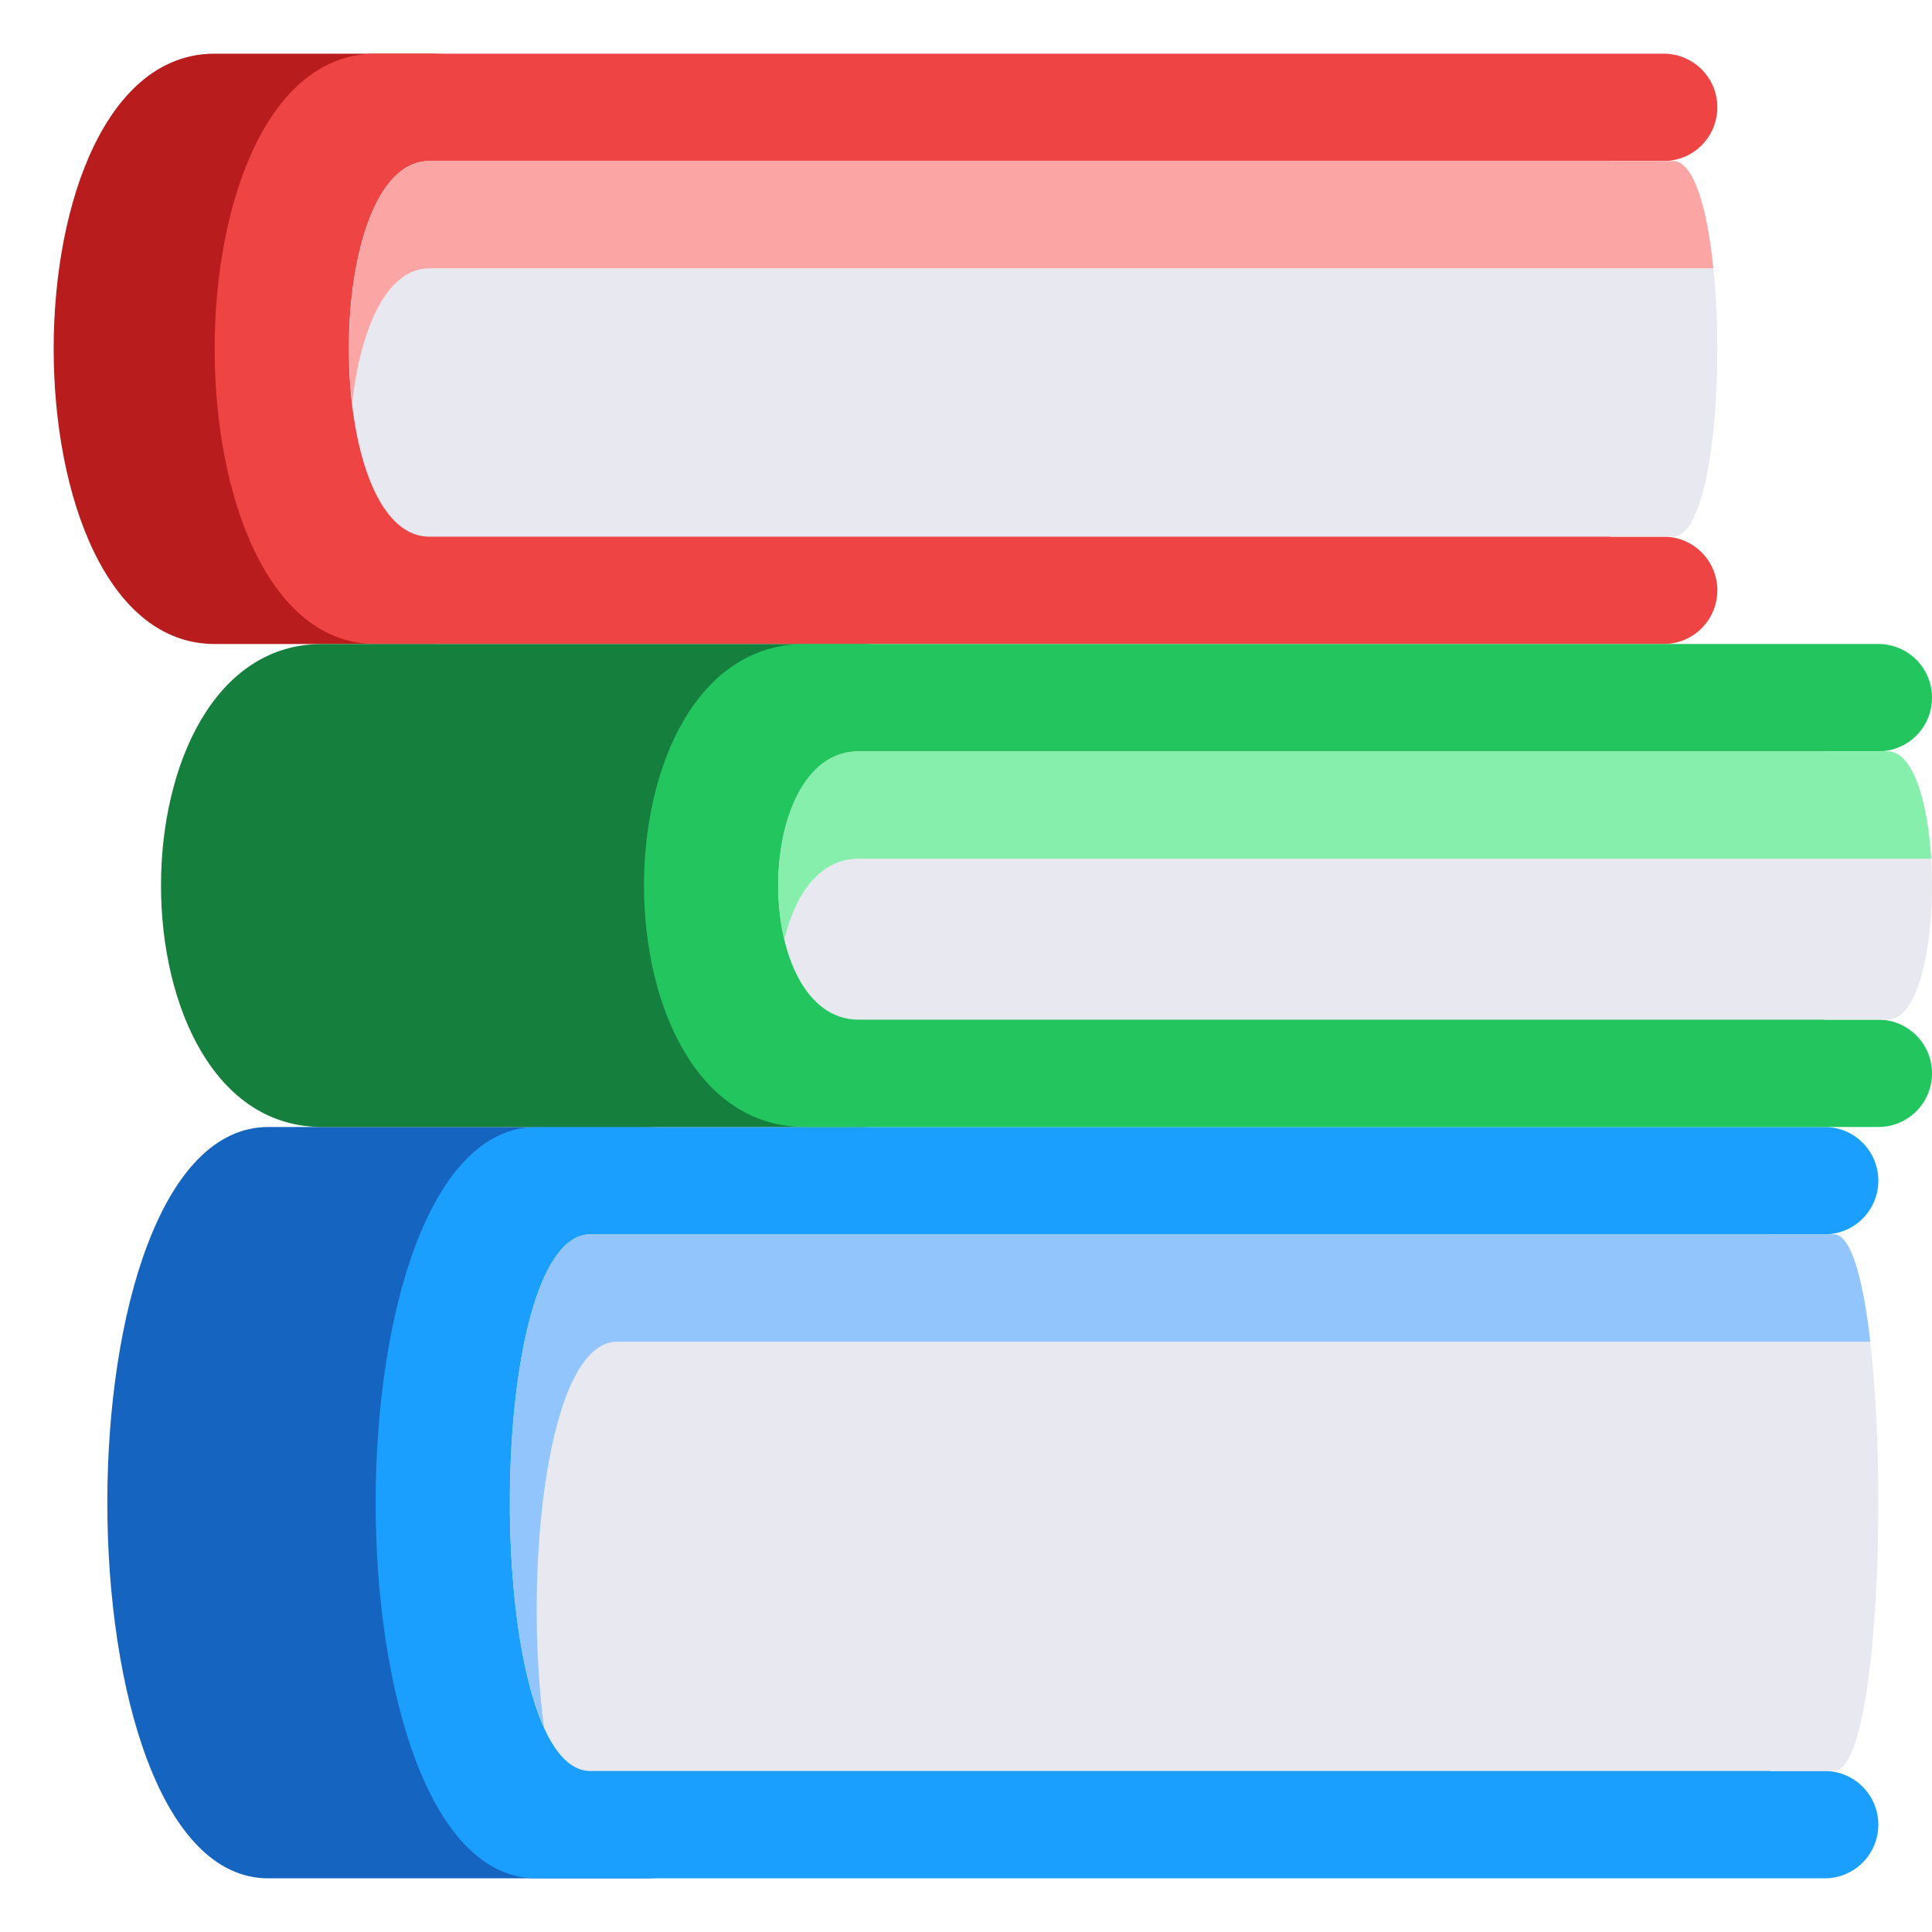
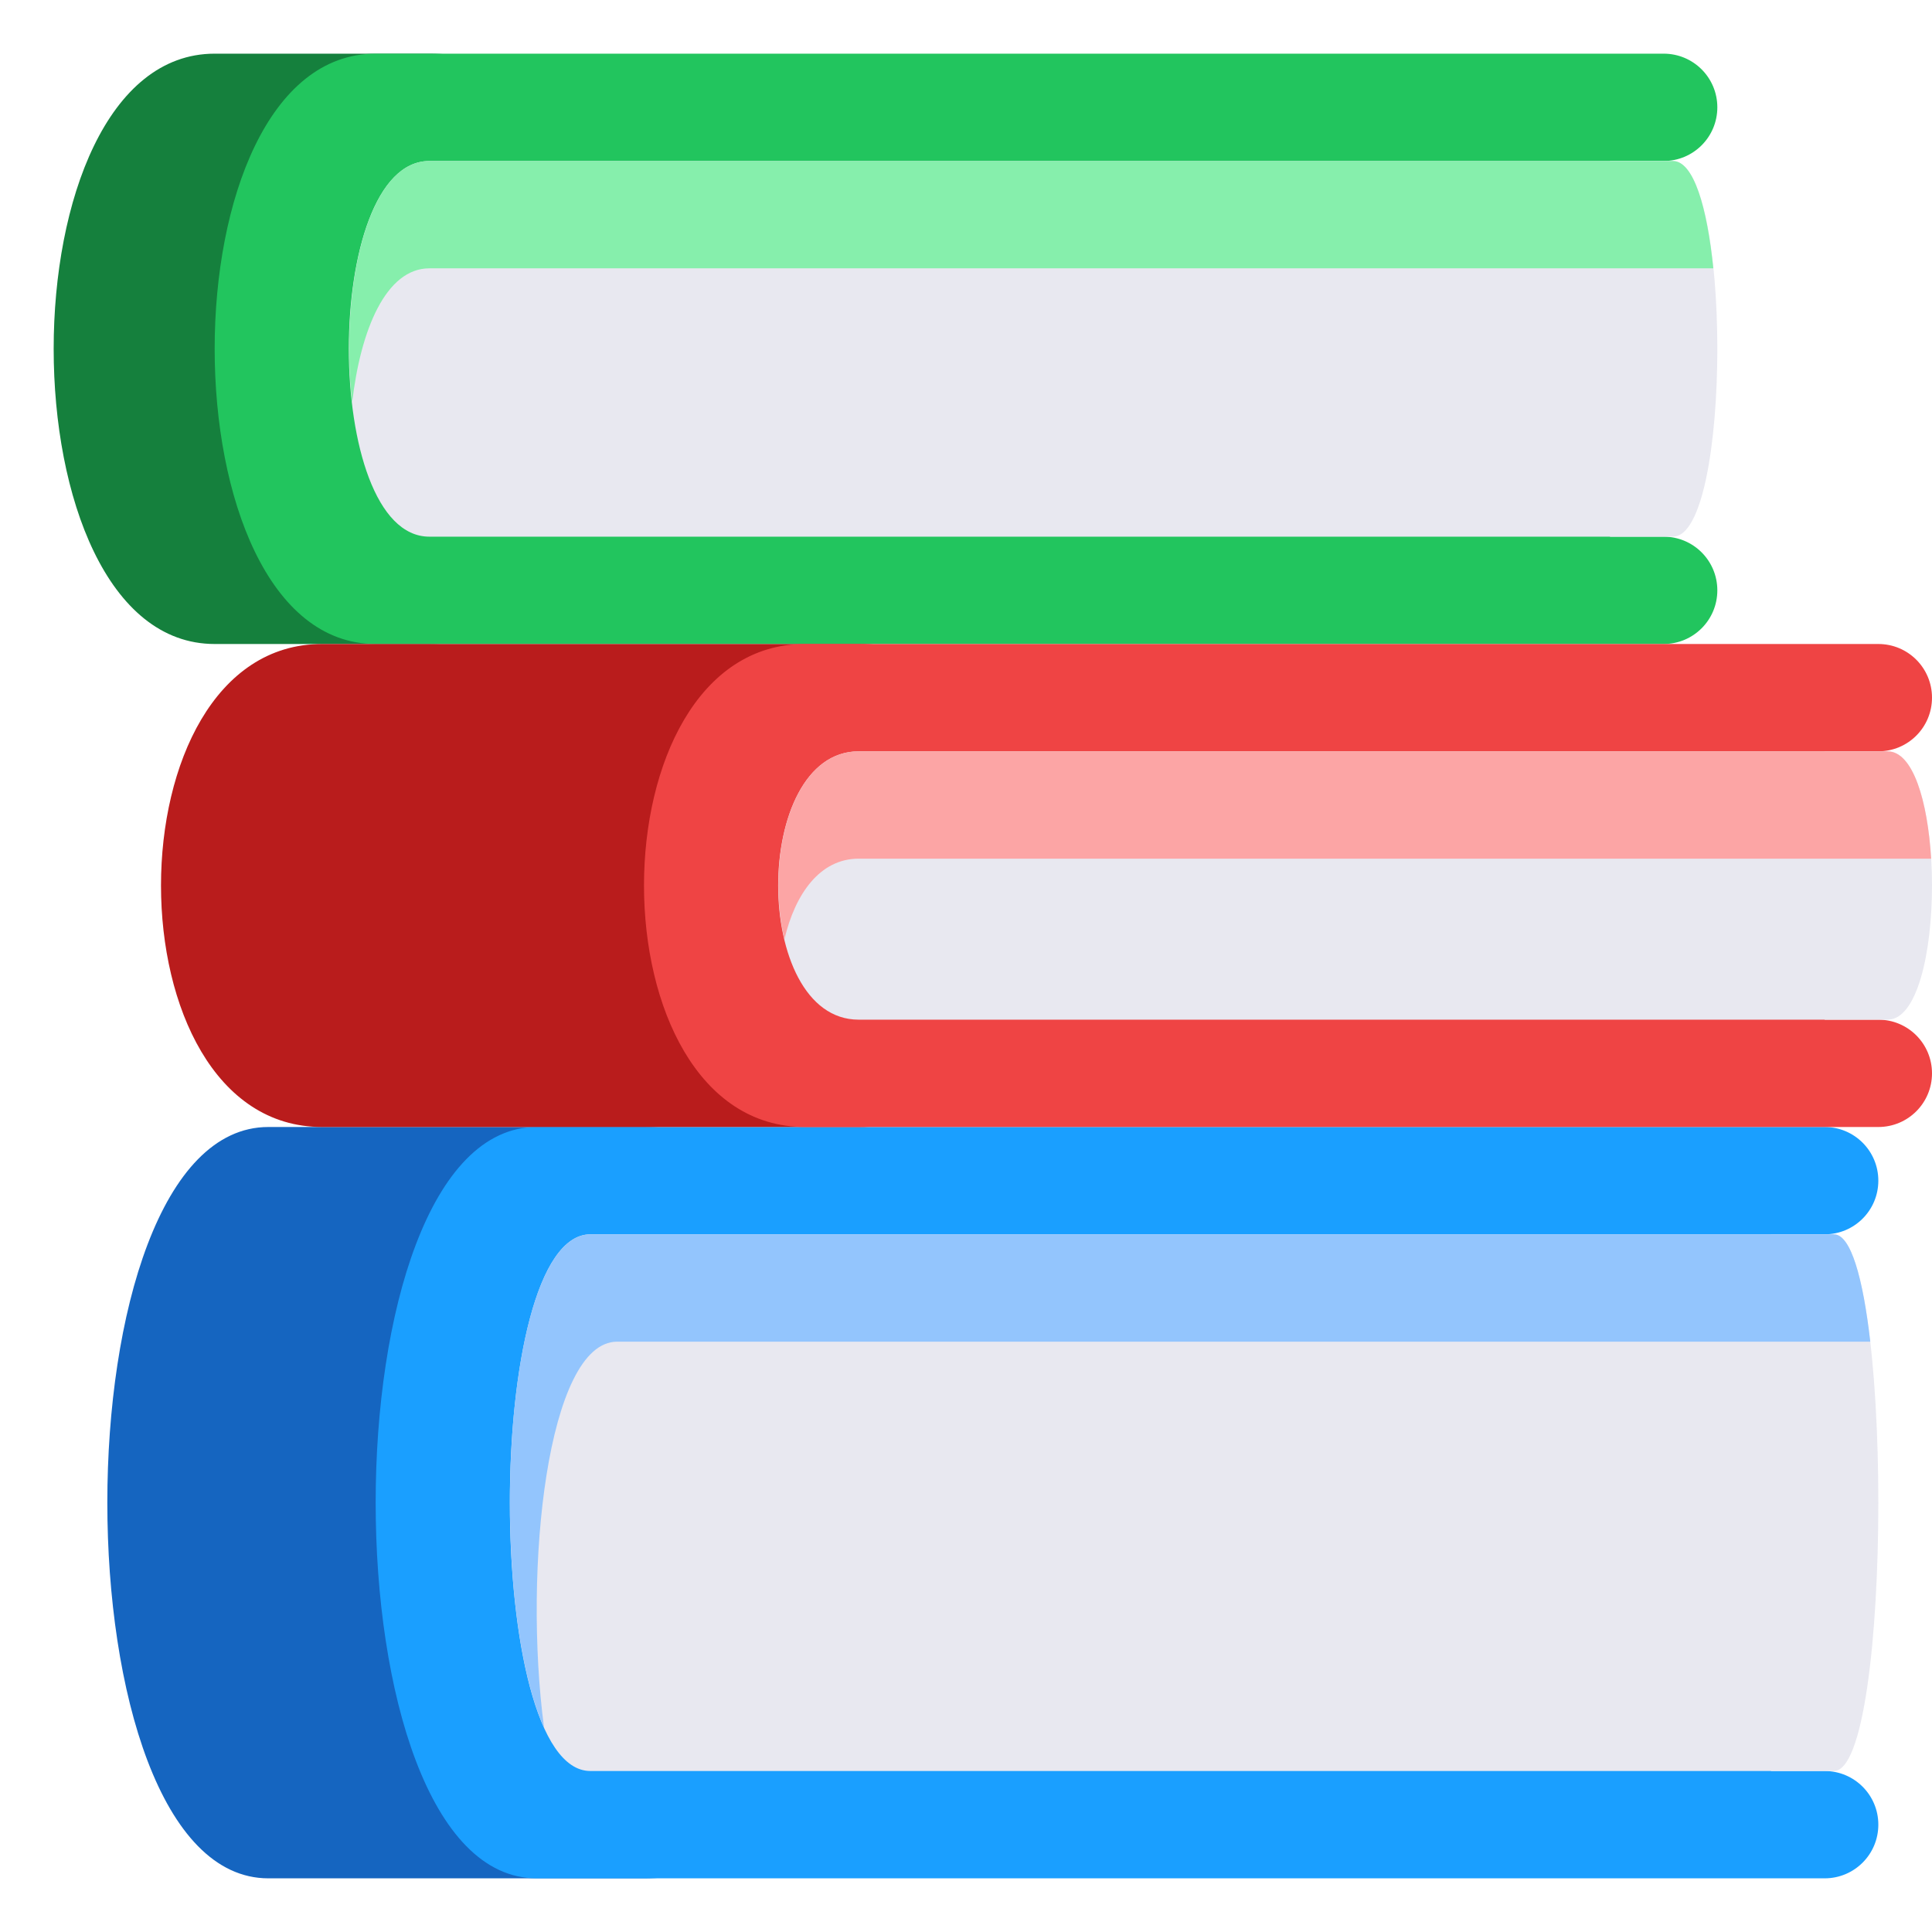
<svg xmlns="http://www.w3.org/2000/svg" viewBox="0 0 36 36">
  <path fill="#1565c0" d="M15 31c0 2.209-.791 4-3 4H5c-4 0-4-14 0-14h7c2.209 0 3 1.791 3 4v6z" />
  <path fill="#1a9fff" d="M34 33h-1V23h1c.553 0 1-.447 1-1s-.447-1-1-1H10c-4 0-4 14 0 14h24c.553 0 1-.447 1-1s-.447-1-1-1z" />
  <path fill="#e8e8f0" d="M34.172 33H11c-2 0-2-10 0-10h23.172c1.104 0 1.104 10 0 10z" />
  <path fill="#93c5fd" d="M11.5 25h23.35c-.135-1.175-.36-2-.678-2H11c-1.651 0-1.938 6.808-.863 9.188C9.745 29.229 10.199 25 11.5 25z" />
-   <path fill="#b91c1c" d="M12 8c0 2.209-1.791 4-4 4H4C0 12 0 1 4 1h4c2.209 0 4 1.791 4 4v3z" />
-   <path fill="#ef4444" d="M31 10h-1V3h1c.553 0 1-.447 1-1s-.447-1-1-1H7C3 1 3 12 7 12h24c.553 0 1-.447 1-1s-.447-1-1-1z" />
+   <path fill="#15803d" d="M12 8c0 2.209-1.791 4-4 4H4C0 12 0 1 4 1h4c2.209 0 4 1.791 4 4v3z" />
+   <path fill="#22c55e" d="M31 10h-1V3h1c.553 0 1-.447 1-1s-.447-1-1-1H7C3 1 3 12 7 12h24c.553 0 1-.447 1-1s-.447-1-1-1z" />
  <path fill="#e8e8f0" d="M31.172 10H8c-2 0-2-7 0-7h23.172c1.104 0 1.104 7 0 7z" />
-   <path fill="#fca5a5" d="M8 5h23.925c-.114-1.125-.364-2-.753-2H8C6.807 3 6.331 5.489 6.562 7.5 6.718 6.142 7.193 5 8 5z" />
-   <path fill="#15803d" d="M20 17c0 2.209-1.791 4-4 4H6c-4 0-4-9 0-9h10c2.209 0 4 1.791 4 4v1z" />
-   <path fill="#22c55e" d="M35 19h-1v-5h1c.553 0 1-.447 1-1s-.447-1-1-1H15c-4 0-4 9 0 9h20c.553 0 1-.447 1-1s-.447-1-1-1z" />
+   <path fill="#86efac" d="M8 5h23.925c-.114-1.125-.364-2-.753-2H8C6.807 3 6.331 5.489 6.562 7.5 6.718 6.142 7.193 5 8 5z" />
+   <path fill="#b91c1c" d="M20 17c0 2.209-1.791 4-4 4H6c-4 0-4-9 0-9h10c2.209 0 4 1.791 4 4v1z" />
+   <path fill="#ef4444" d="M35 19h-1v-5h1c.553 0 1-.447 1-1s-.447-1-1-1H15c-4 0-4 9 0 9h20c.553 0 1-.447 1-1s-.447-1-1-1z" />
  <path fill="#e8e8f0" d="M35.172 19H16c-2 0-2-5 0-5h19.172c1.104 0 1.104 5 0 5z" />
-   <path fill="#86efac" d="M16 16h19.984c-.065-1.062-.334-2-.812-2H16c-1.274 0-1.733 2.027-1.383 3.5.198-.839.657-1.5 1.383-1.5z" />
+   <path fill="#fca5a5" d="M16 16h19.984c-.065-1.062-.334-2-.812-2H16c-1.274 0-1.733 2.027-1.383 3.5.198-.839.657-1.5 1.383-1.5z" />
</svg>
